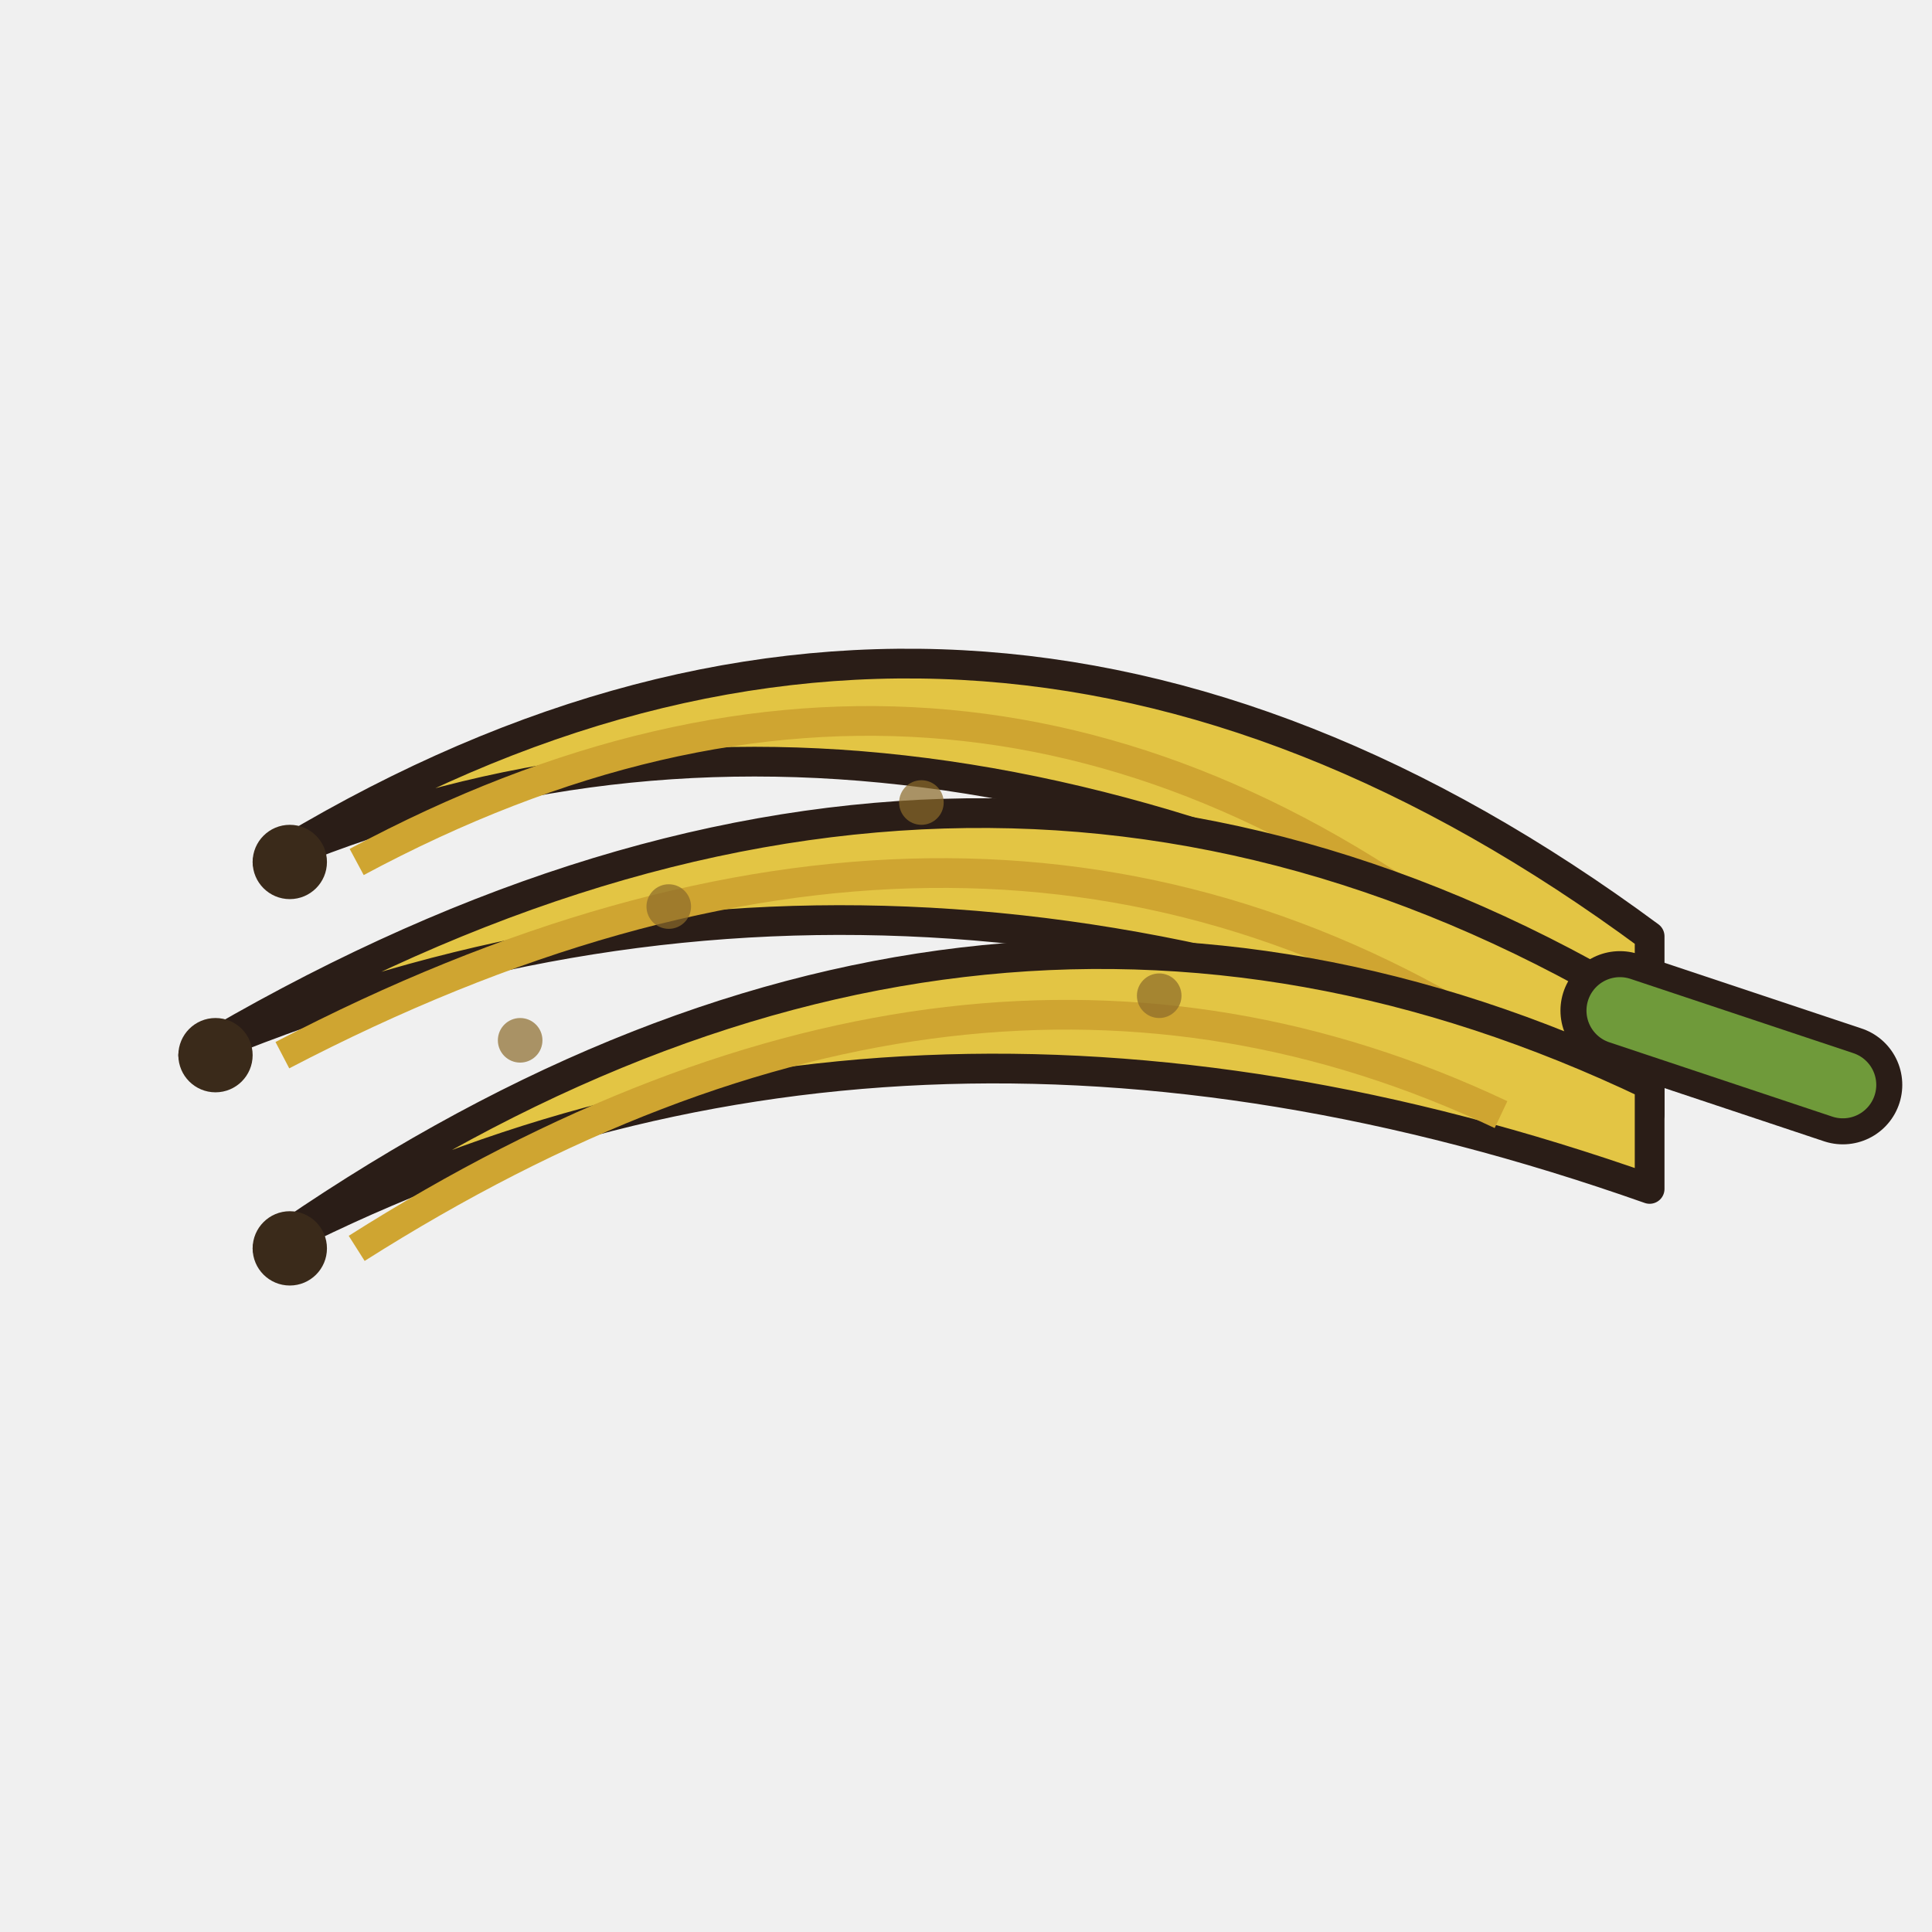
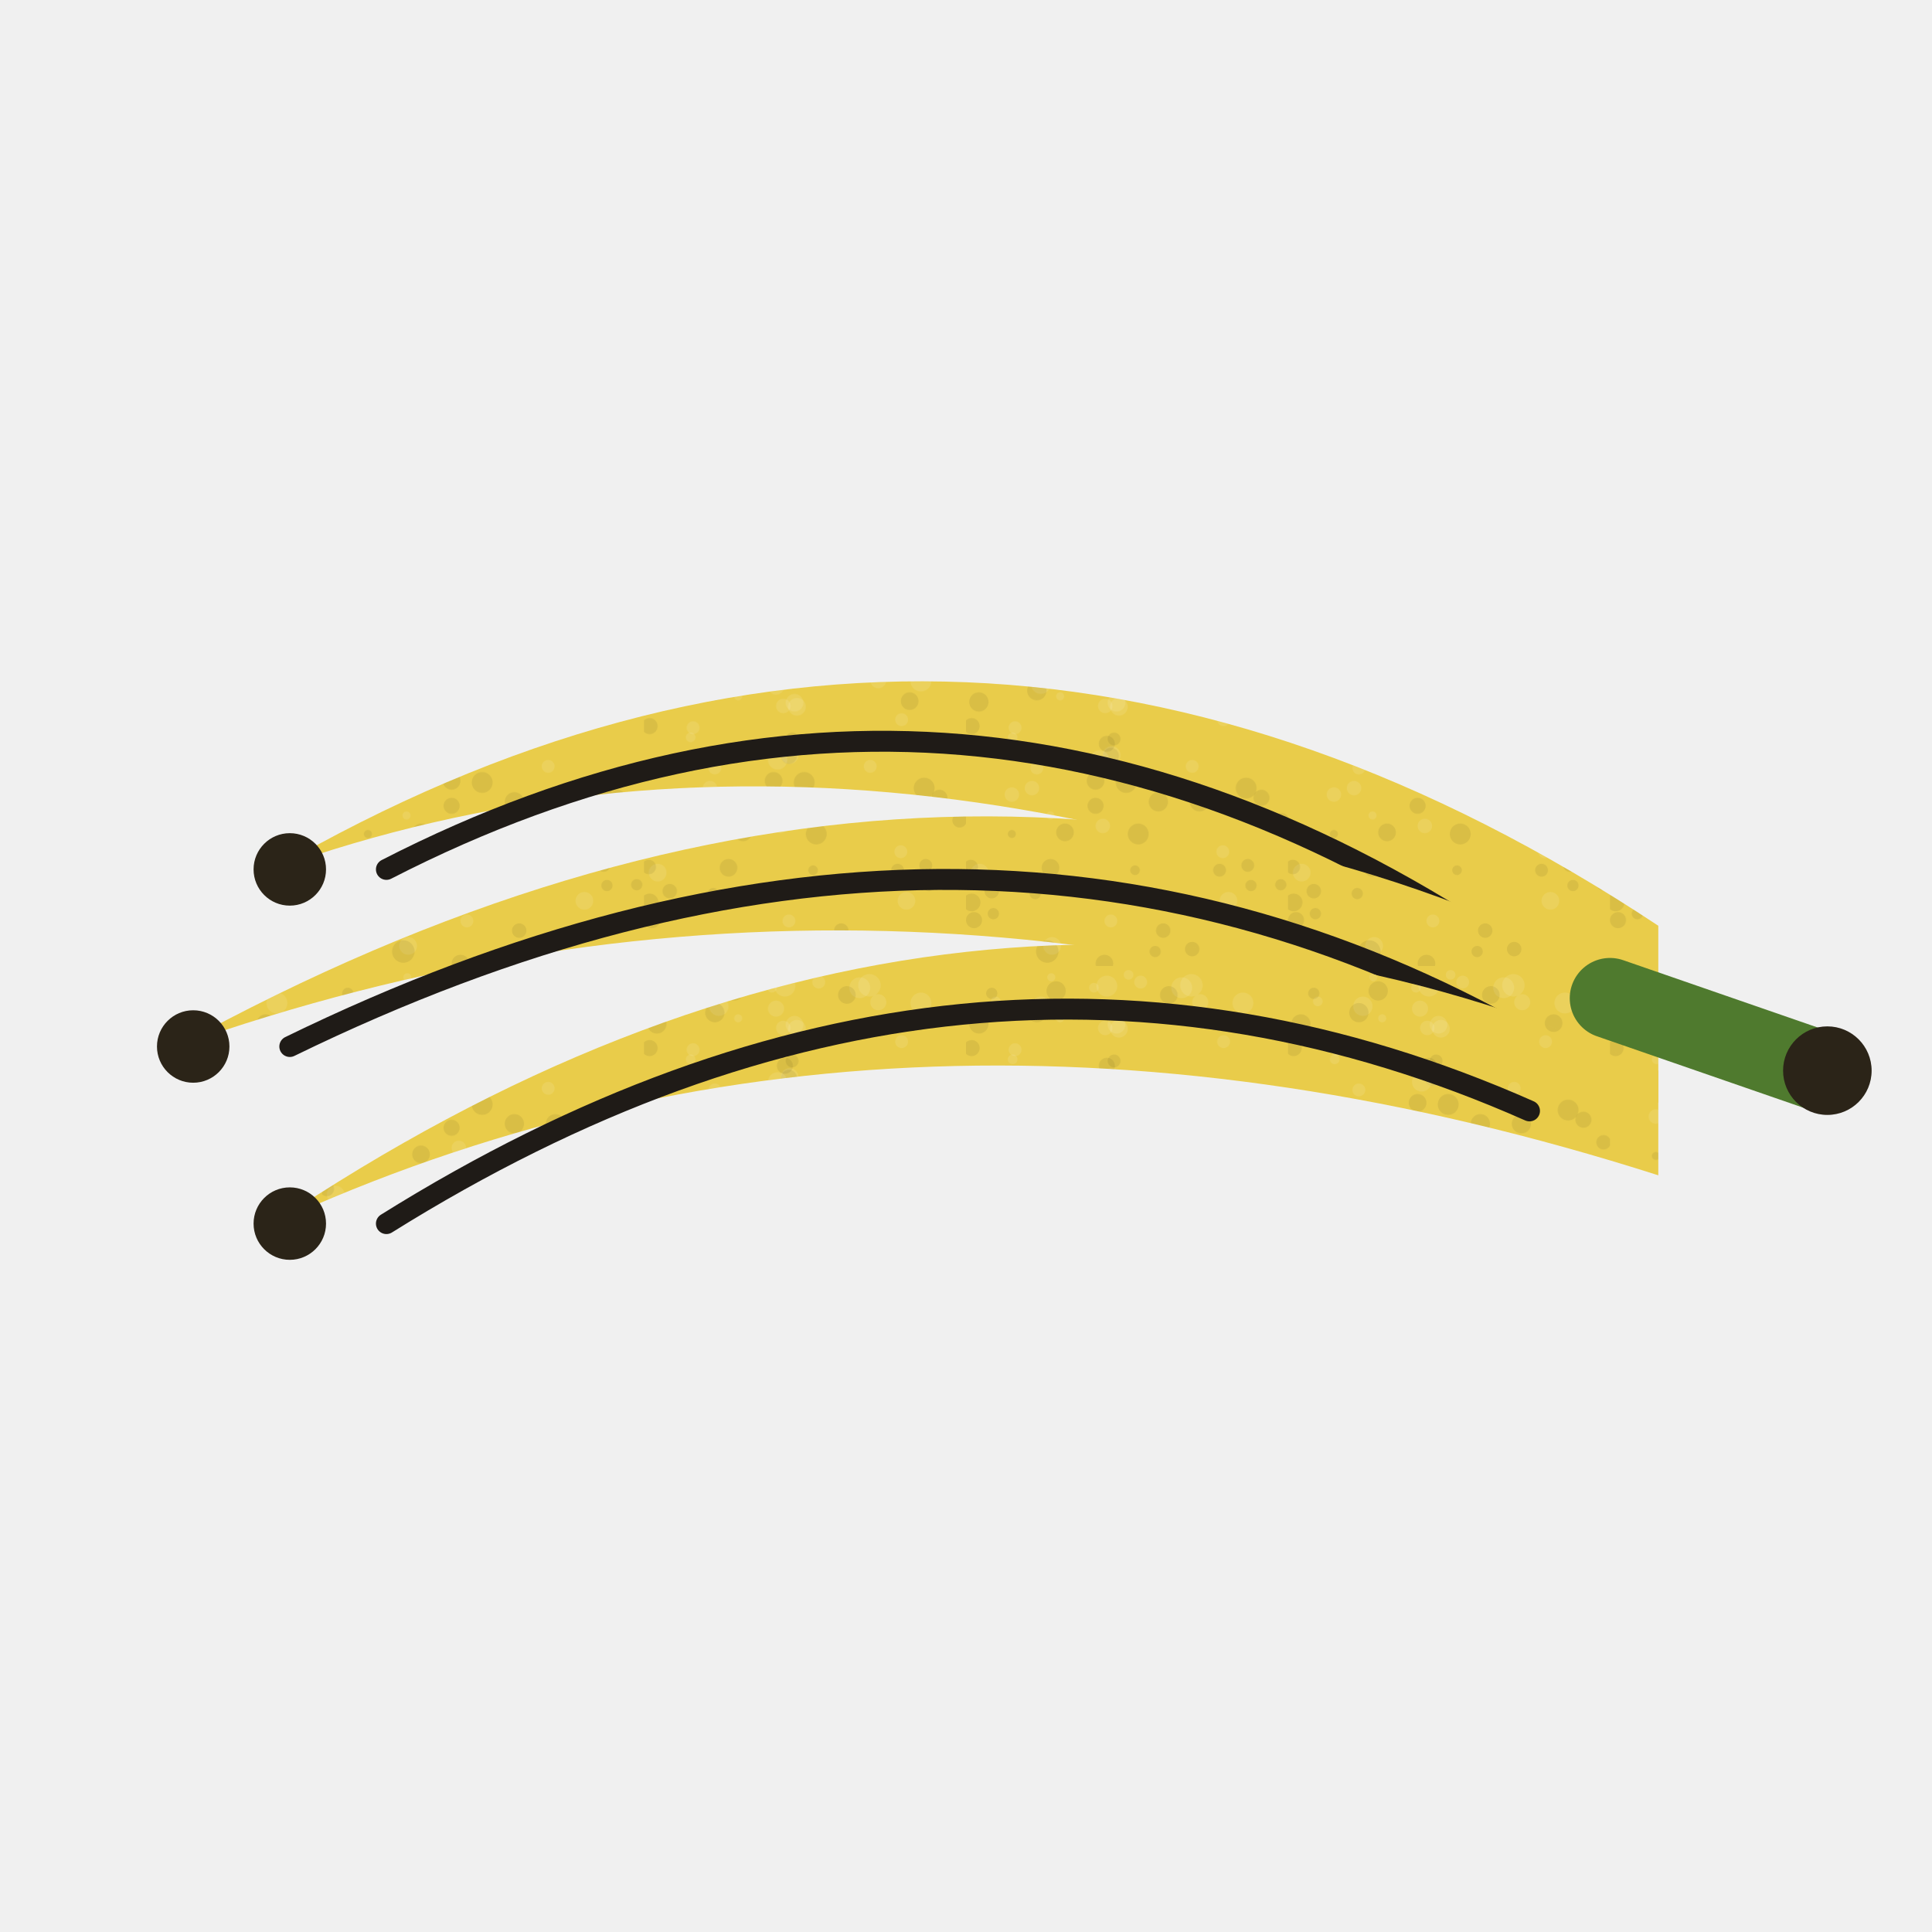
- <svg xmlns="http://www.w3.org/2000/svg" width="260" height="260" viewBox="0 0 260 260">
-   <path d="M 222 126 Q 130 58 36 116 Q 120 80 222 140 Z" fill="#e3c544" stroke="#2a1d17" stroke-width="4" stroke-linejoin="round" stroke-linecap="round" />
-   <path d="M 202 130 Q 130 72 48 116" fill="none" stroke="#cfa531" stroke-width="4" />
-   <circle cx="39" cy="116" r="5" fill="#3a2a1a" />
-   <path d="M 222 136 Q 130 80 26 142 Q 120 102 222 150 Z" fill="#e3c544" stroke="#2a1d17" stroke-width="4" stroke-linejoin="round" stroke-linecap="round" />
-   <path d="M 202 140 Q 130 94 38 142" fill="none" stroke="#cfa531" stroke-width="4" />
-   <circle cx="29" cy="142" r="5" fill="#3a2a1a" />
-   <path d="M 222 146 Q 130 102 36 168 Q 120 124 222 160 Z" fill="#e3c544" stroke="#2a1d17" stroke-width="4" stroke-linejoin="round" stroke-linecap="round" />
-   <path d="M 202 150 Q 130 116 48 168" fill="none" stroke="#cfa531" stroke-width="4" />
-   <circle cx="39" cy="168" r="5" fill="#3a2a1a" />
-   <circle cx="90" cy="122" r="3" fill="#8a6a2a" opacity="0.7" />
-   <circle cx="124" cy="108" r="3" fill="#8a6a2a" opacity="0.7" />
-   <circle cx="156" cy="134" r="3" fill="#8a6a2a" opacity="0.7" />
-   <circle cx="70" cy="140" r="3" fill="#8a6a2a" opacity="0.7" />
-   <path d="M 218 136 l 30 10" stroke="#2a1d17" stroke-width="16" stroke-linecap="round" />
-   <path d="M 218 136 l 30 10" stroke="#6f9a3a" stroke-width="9" stroke-linecap="round" />
+ <svg xmlns="http://www.w3.org/2000/svg" width="240" height="240" viewBox="0 0 240 240">
+   <defs>
+     <pattern id="grain" width="40" height="40" patternUnits="userSpaceOnUse">
+       <circle cx="23.5" cy="38.2" r="0.7" fill="#000" opacity="0.07" />
+       <circle cx="28" cy="2.4" r="1.4" fill="#fff" opacity="0.1" />
+       <circle cx="39.2" cy="21.9" r="0.9" fill="#000" opacity="0.07" />
+       <circle cx="11.7" cy="6.5" r="0.5" fill="#fff" opacity="0.1" />
+       <circle cx="33" cy="7.1" r="1.1" fill="#000" opacity="0.07" />
+       <circle cx="16.1" cy="20.1" r="1" fill="#000" opacity="0.07" />
+       <circle cx="29" cy="19.6" r="1.2" fill="#000" opacity="0.07" />
+       <circle cx="24.5" cy="35.6" r="0.9" fill="#000" opacity="0.07" />
+       <circle cx="10.7" cy="37.5" r="1.1" fill="#fff" opacity="0.1" />
+       <circle cx="21.4" cy="23.6" r="1.3" fill="#000" opacity="0.07" />
+       <circle cx="17.2" cy="39.7" r="1.1" fill="#000" opacity="0.07" />
+       <circle cx="32" cy="9.4" r="0.8" fill="#fff" opacity="0.1" />
+       <circle cx="0.7" cy="32.1" r="1.1" fill="#000" opacity="0.07" />
+       <circle cx="1.7" cy="28.4" r="1.1" fill="#fff" opacity="0.1" />
+       <circle cx="21.7" cy="2" r="0.8" fill="#fff" opacity="0.1" />
+       <circle cx="39.1" cy="29.9" r="0.7" fill="#000" opacity="0.07" />
+       <circle cx="3.7" cy="4.4" r="0.6" fill="#fff" opacity="0.1" />
+       <circle cx="1" cy="34.3" r="1" fill="#000" opacity="0.07" />
+       <circle cx="5.7" cy="23.6" r="0.5" fill="#000" opacity="0.07" />
+       <circle cx="34.4" cy="4.6" r="1.3" fill="#fff" opacity="0.1" />
+       <circle cx="12.3" cy="23.4" r="1.1" fill="#000" opacity="0.07" />
+       <circle cx="23.9" cy="19.6" r="1.2" fill="#000" opacity="0.07" />
+       <circle cx="10.5" cy="27.8" r="1.1" fill="#000" opacity="0.07" />
+       <circle cx="1.6" cy="7.2" r="1.2" fill="#000" opacity="0.07" />
+       <circle cx="26.8" cy="2.7" r="1.3" fill="#fff" opacity="0.1" />
+       <circle cx="15.9" cy="2.7" r="0.6" fill="#fff" opacity="0.1" />
+       <circle cx="34.8" cy="17.9" r="1.3" fill="#000" opacity="0.07" />
+       <circle cx="0.7" cy="10.2" r="1" fill="#000" opacity="0.07" />
+       <circle cx="29.1" cy="4.5" r="1" fill="#fff" opacity="0.1" />
+       <circle cx="5.8" cy="11.6" r="0.6" fill="#fff" opacity="0.1" />
+       <circle cx="21" cy="28.1" r="0.6" fill="#000" opacity="0.07" />
+       <circle cx="3.2" cy="30.7" r="0.9" fill="#000" opacity="0.07" />
+       <circle cx="28.1" cy="15.2" r="0.8" fill="#fff" opacity="0.1" />
+       <circle cx="10.1" cy="38.2" r="1.4" fill="#000" opacity="0.07" />
+       <circle cx="8.8" cy="15.4" r="0.8" fill="#fff" opacity="0.1" />
+       <circle cx="17.5" cy="2.5" r="1.3" fill="#fff" opacity="0.1" />
+       <circle cx="18" cy="13.9" r="1" fill="#000" opacity="0.07" />
+       <circle cx="3.2" cy="3.4" r="0.7" fill="#000" opacity="0.07" />
+       <circle cx="9.3" cy="5" r="1.2" fill="#fff" opacity="0.1" />
+       <circle cx="18.1" cy="13.8" r="1.1" fill="#fff" opacity="0.1" />
+       <circle cx="17" cy="22.6" r="0.9" fill="#fff" opacity="0.1" />
+       <circle cx="17.3" cy="7.7" r="0.9" fill="#fff" opacity="0.1" />
+       <circle cx="31.5" cy="28.1" r="0.8" fill="#000" opacity="0.07" />
+       <circle cx="31.9" cy="25.8" r="0.8" fill="#fff" opacity="0.1" />
+       <circle cx="10.6" cy="1.4" r="0.5" fill="#fff" opacity="0.1" />
+       <circle cx="36.7" cy="19.1" r="1" fill="#000" opacity="0.07" />
+       <circle cx="32.6" cy="31.9" r="1.1" fill="#fff" opacity="0.1" />
+       <circle cx="20.2" cy="1.1" r="0.6" fill="#fff" opacity="0.1" />
+       <circle cx="5.7" cy="18.7" r="0.9" fill="#fff" opacity="0.1" />
+       <circle cx="17.5" cy="12.4" r="1" fill="#000" opacity="0.07" />
+       <circle cx="8.2" cy="17.9" r="0.9" fill="#fff" opacity="0.1" />
+       <circle cx="35.4" cy="30" r="0.7" fill="#000" opacity="0.07" />
+       <circle cx="18.4" cy="11.8" r="0.8" fill="#000" opacity="0.07" />
+       <circle cx="35" cy="27.5" r="0.8" fill="#000" opacity="0.07" />
+       <circle cx="16.1" cy="17" r="1.1" fill="#000" opacity="0.07" />
+       <circle cx="19.9" cy="17.2" r="1.3" fill="#000" opacity="0.07" />
+       <circle cx="8.8" cy="5.8" r="1.2" fill="#000" opacity="0.07" />
+       <circle cx="18.7" cy="7.3" r="1.1" fill="#fff" opacity="0.1" />
+       <circle cx="25.2" cy="3.6" r="1.1" fill="#000" opacity="0.07" />
+       <circle cx="16.6" cy="14.4" r="1.2" fill="#fff" opacity="0.1" />
+       <circle cx="10.5" cy="21.3" r="0.5" fill="#fff" opacity="0.1" />
+       <circle cx="3.4" cy="33.5" r="0.7" fill="#000" opacity="0.07" />
+       <circle cx="18" cy="34.4" r="0.8" fill="#fff" opacity="0.1" />
+       <circle cx="0.6" cy="27.7" r="0.9" fill="#000" opacity="0.07" />
+       <circle cx="6.1" cy="10.4" r="0.8" fill="#fff" opacity="0.1" />
+       <circle cx="11.2" cy="3.1" r="1.2" fill="#000" opacity="0.07" />
+       <circle cx="19" cy="7.8" r="1.1" fill="#fff" opacity="0.1" />
+       <circle cx="28.1" cy="37.9" r="0.9" fill="#000" opacity="0.07" />
+       <circle cx="8.6" cy="31" r="0.7" fill="#000" opacity="0.07" />
+       <circle cx="16.4" cy="5.3" r="1" fill="#fff" opacity="0.1" />
+     </pattern>
+   </defs>
+   <path d="M 206 115 Q 120 58 34 108 Q 112 80 206 128 Z" fill="#e9cc4a" />
+   <path d="M 206 115 Q 120 58 34 108 Q 112 80 206 128 Z" fill="url(#grain)" />
+   <path d="M 190 120 Q 120 71 48 108" fill="none" stroke="#1f1b17" stroke-width="2.6" stroke-linecap="round" />
+   <circle cx="36" cy="108" r="4.5" fill="#2b2418" />
+   <path d="M 206 124 Q 120 76 22 130 Q 112 98 206 137 Z" fill="#e9cc4a" />
+   <path d="M 206 124 Q 120 76 22 130 Q 112 98 206 137 Z" fill="url(#grain)" />
+   <path d="M 190 129 Q 120 89 36 130" fill="none" stroke="#1f1b17" stroke-width="2.6" stroke-linecap="round" />
+   <circle cx="24" cy="130" r="4.5" fill="#2b2418" />
+   <path d="M 206 133 Q 120 94 34 152 Q 112 116 206 146 Z" fill="#e9cc4a" />
+   <path d="M 206 133 Q 120 94 34 152 Q 112 116 206 146 Z" fill="url(#grain)" />
+   <path d="M 190 138 Q 120 107 48 152" fill="none" stroke="#1f1b17" stroke-width="2.6" stroke-linecap="round" />
+   <circle cx="36" cy="152" r="4.5" fill="#2b2418" />
+   <path d="M 200 124 l 26 9" stroke="#4f7a2e" stroke-width="10" stroke-linecap="round" />
+   <circle cx="227" cy="133" r="5.5" fill="#2b2418" />
</svg>
